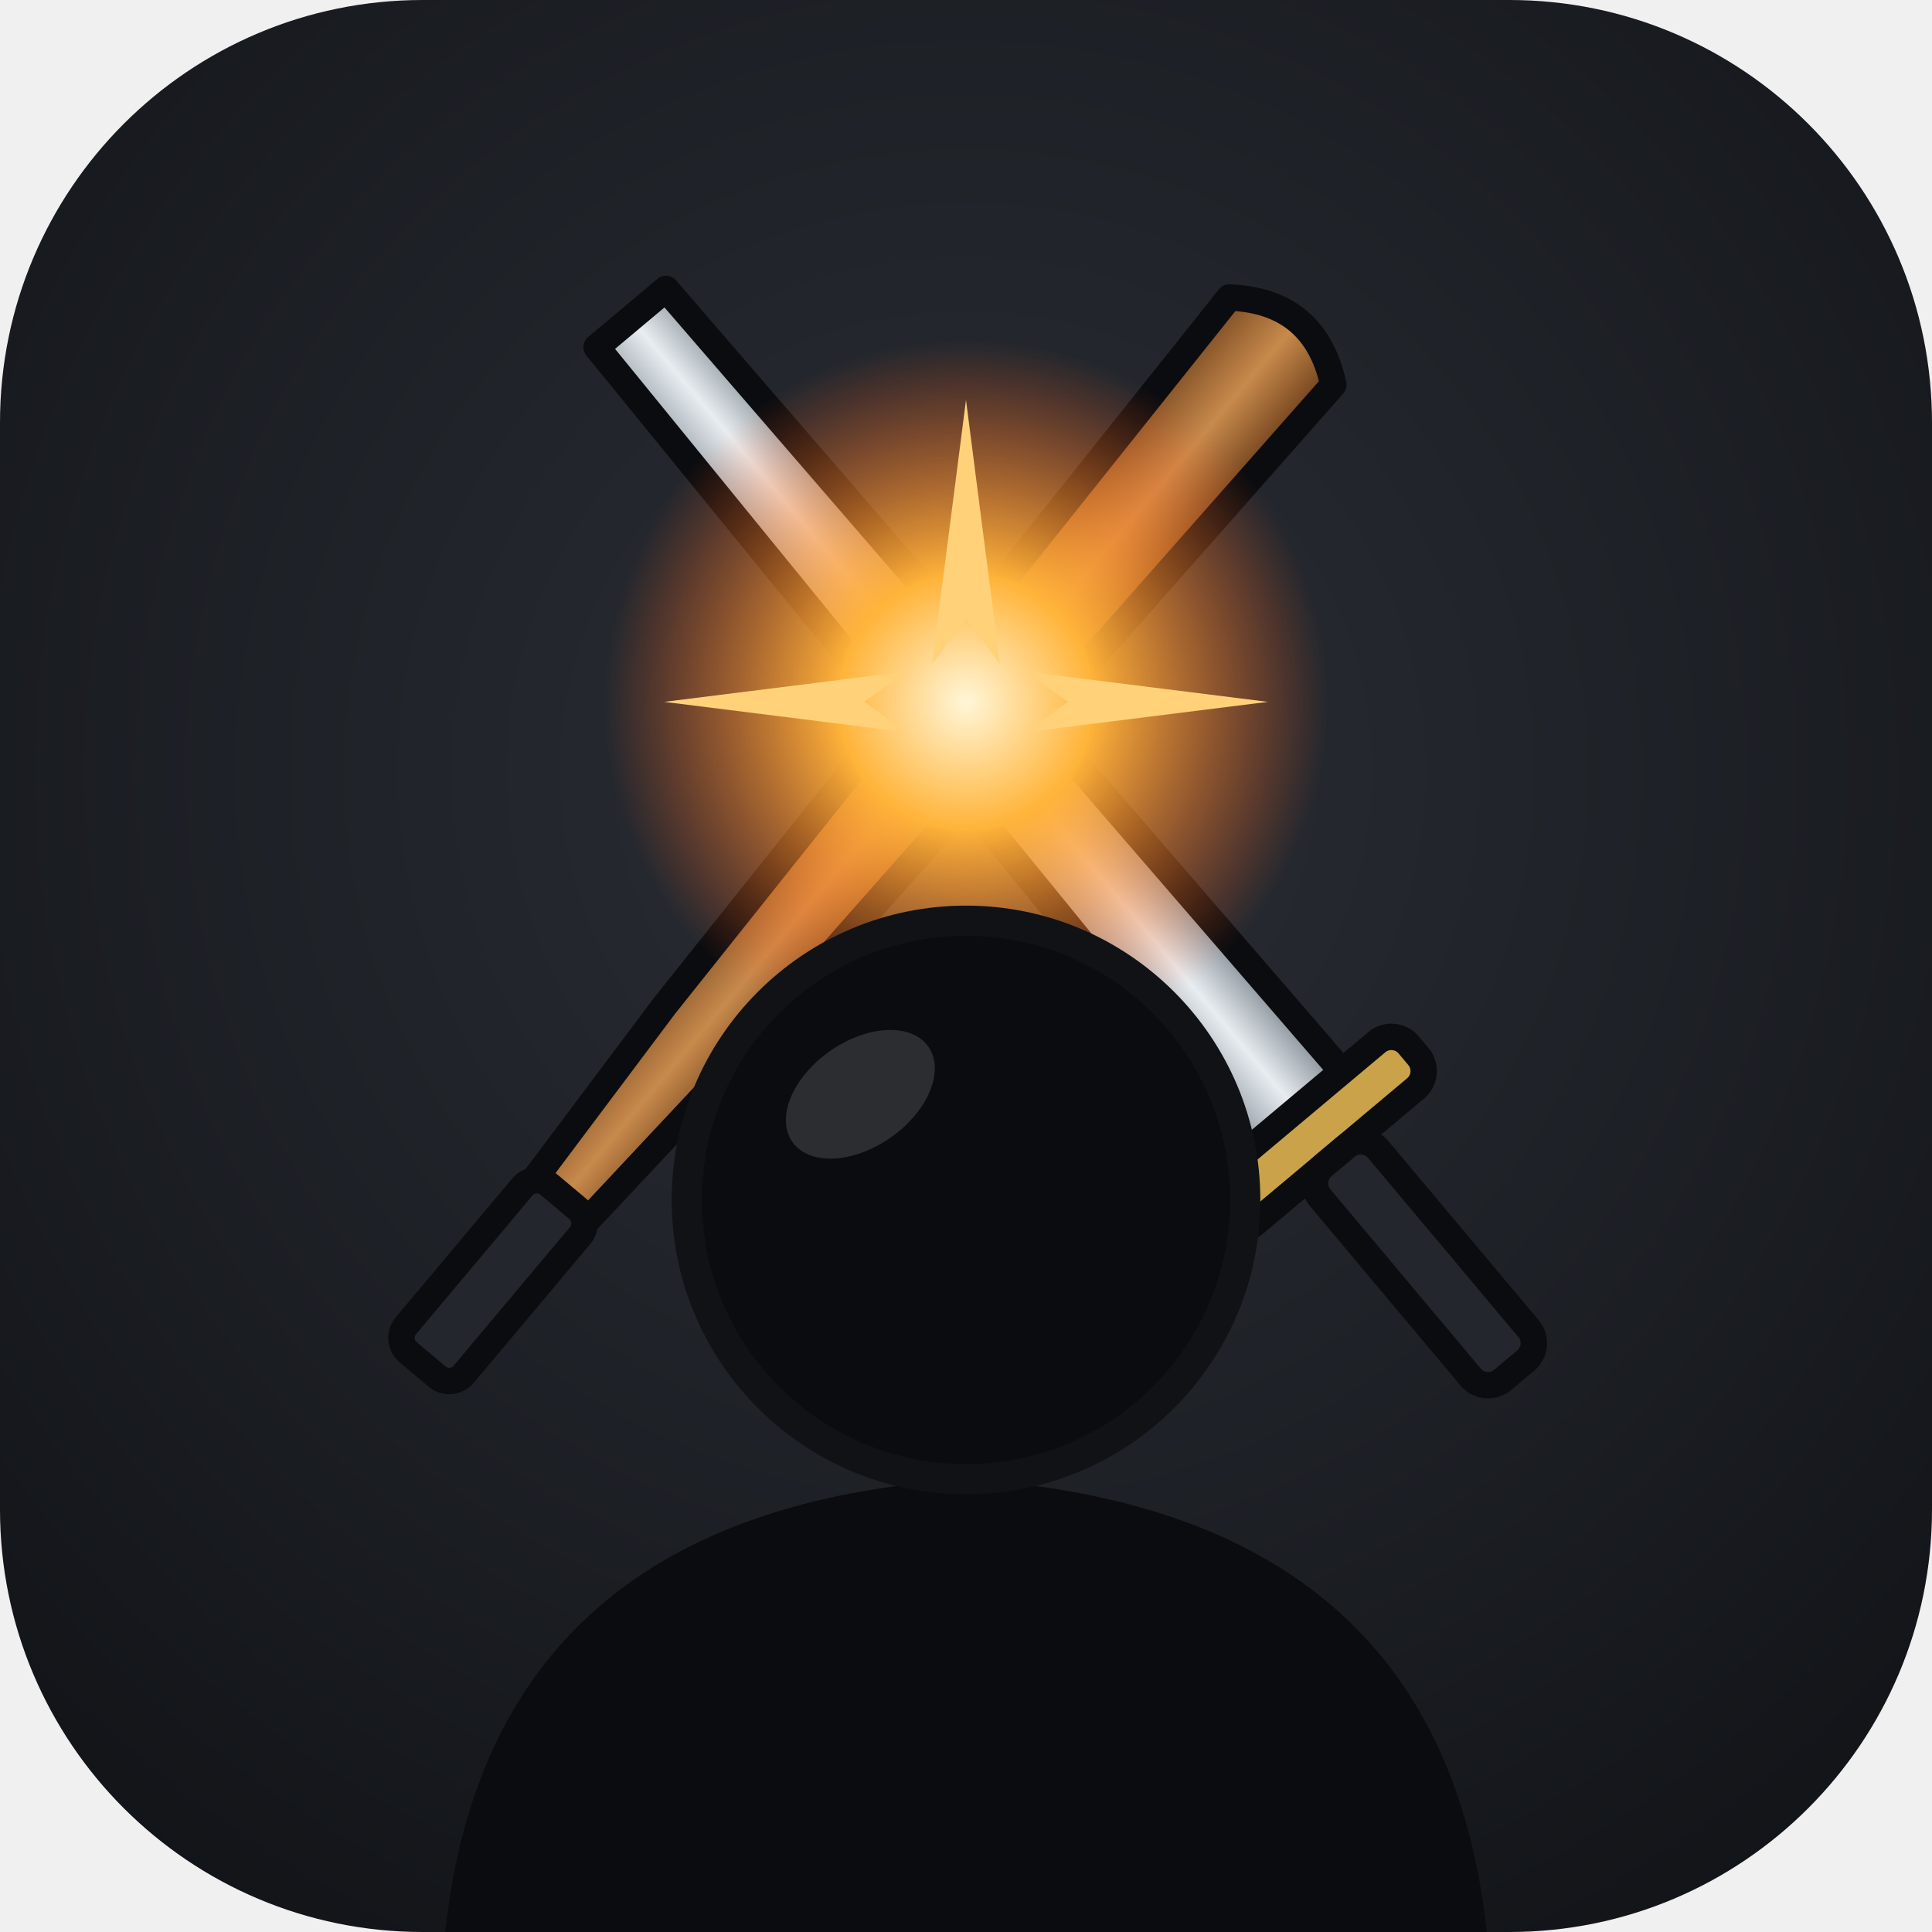
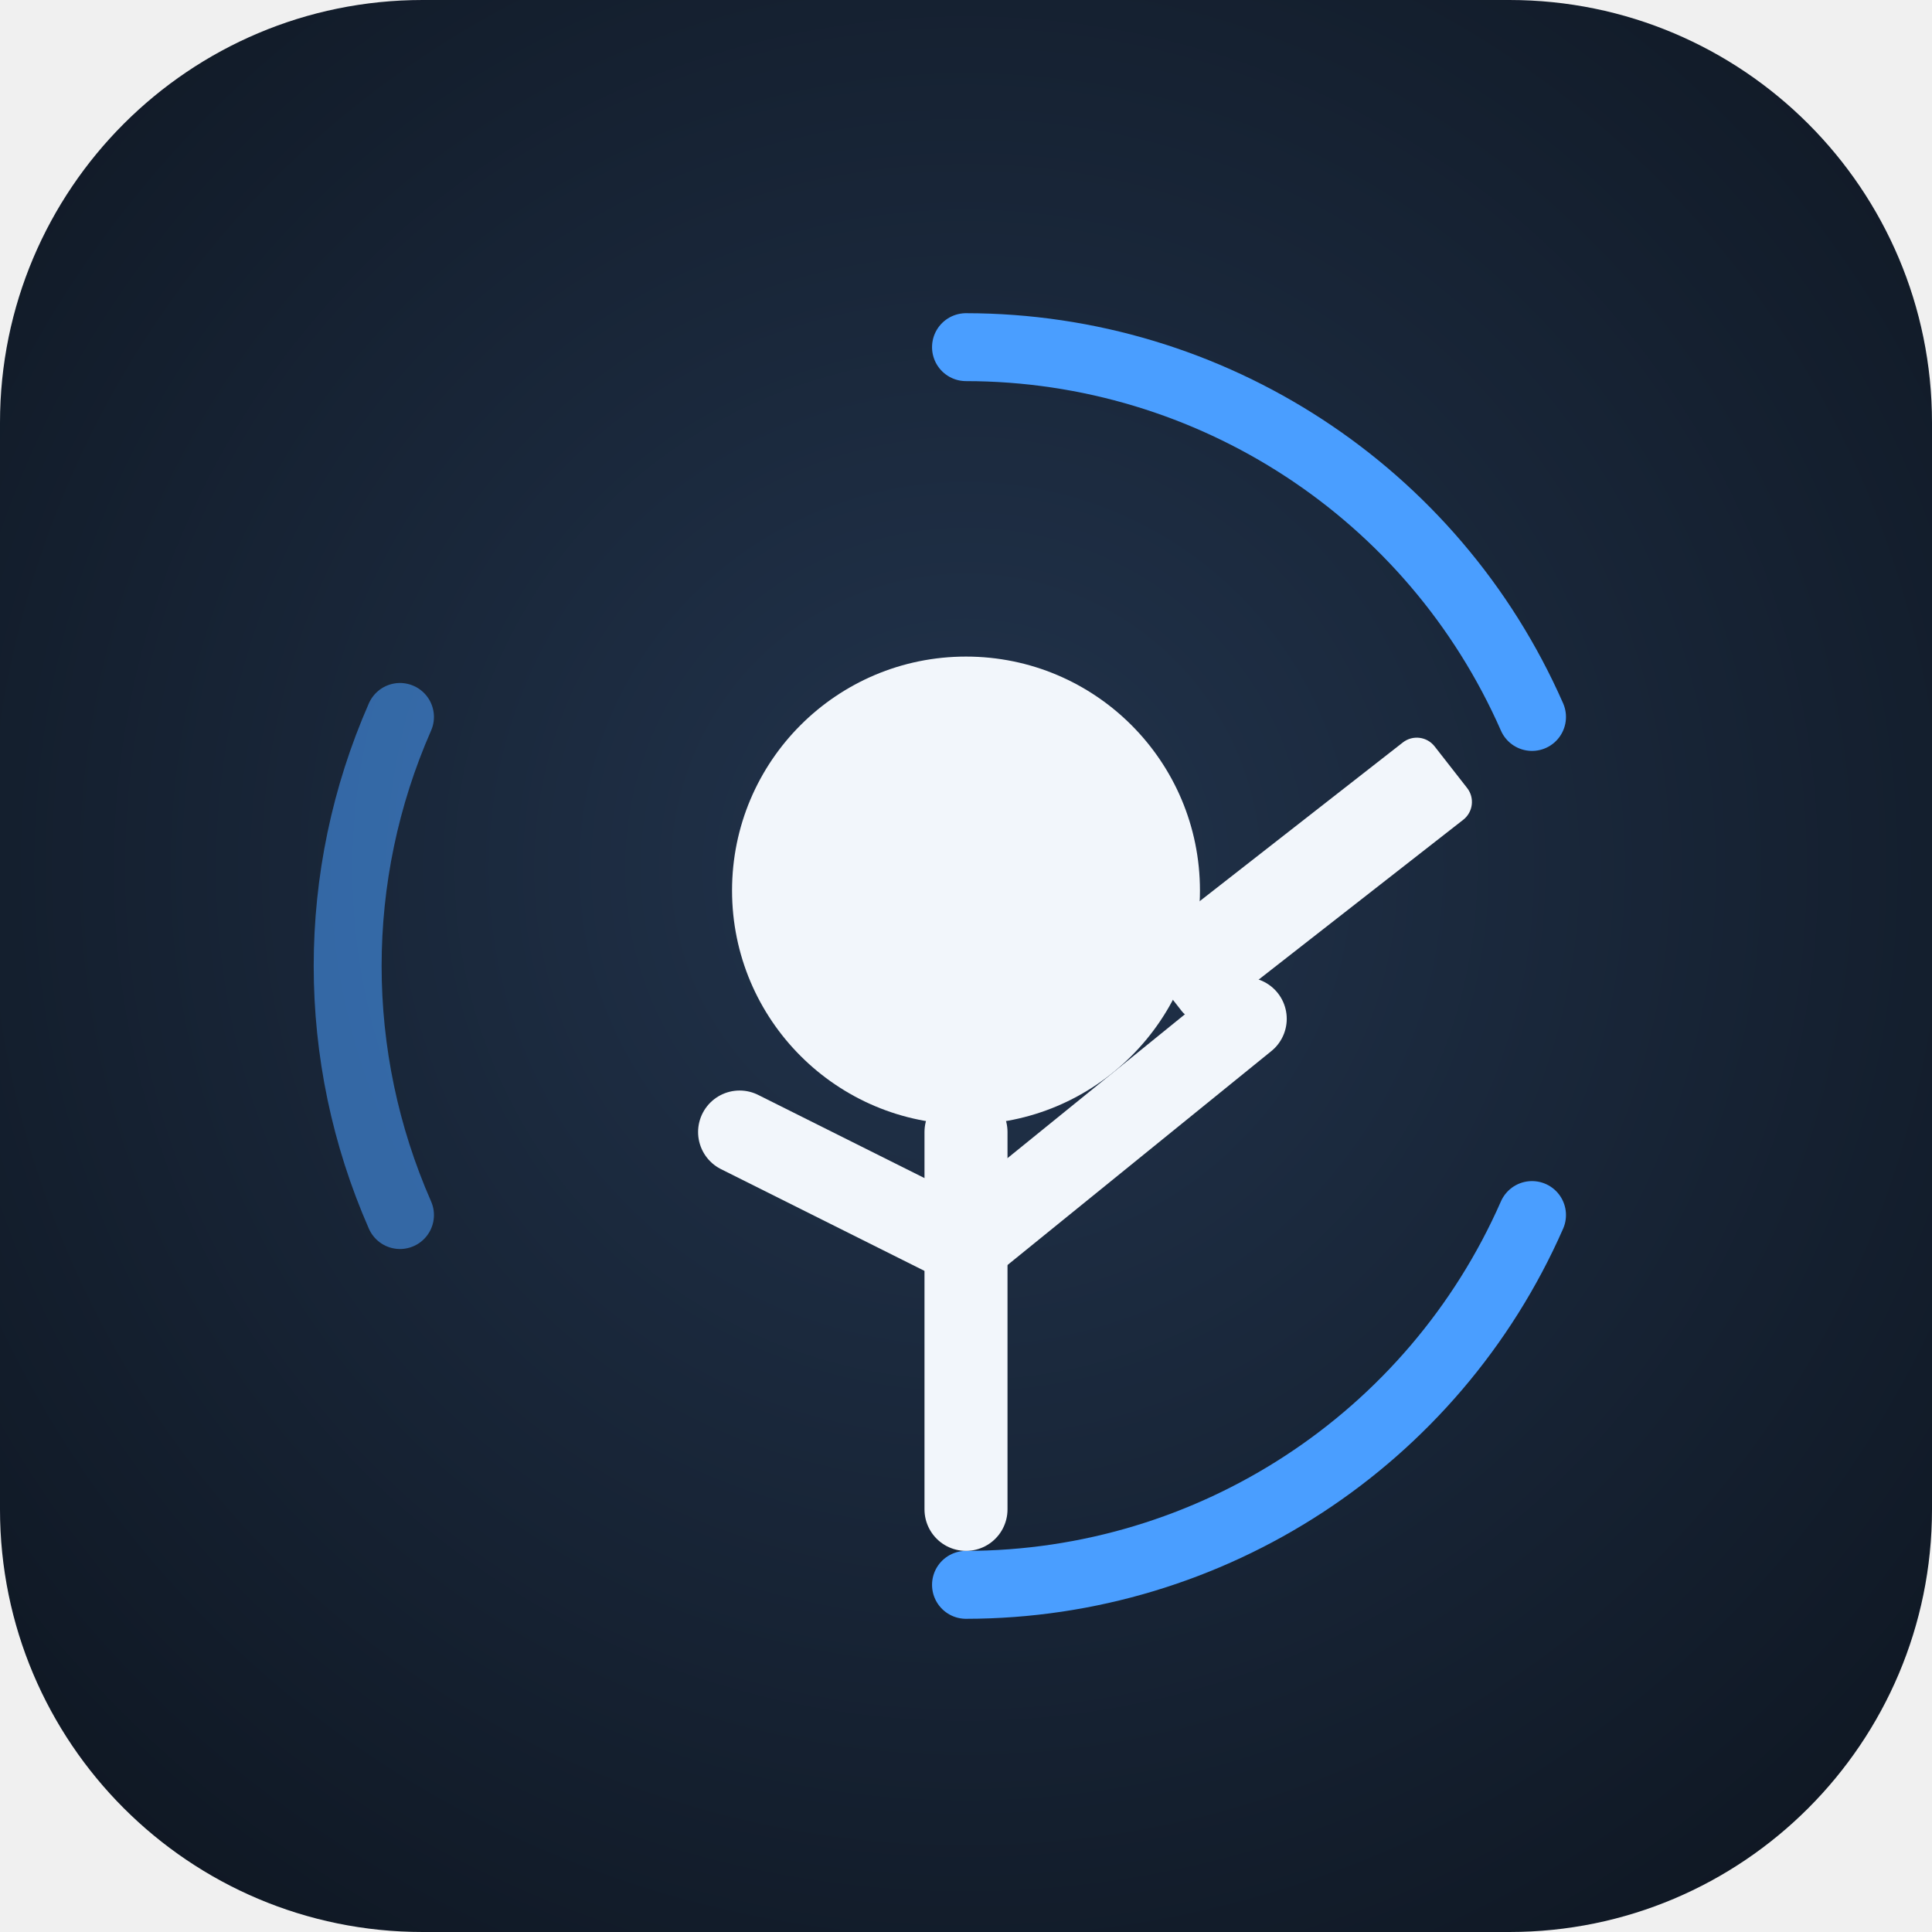
<svg xmlns="http://www.w3.org/2000/svg" viewBox="0 0 512 512">
  <defs>
-     <radialGradient id="bg" cx="50%" cy="40%" r="75%">
-       <stop offset="0" stop-color="#2b2f36" />
-       <stop offset="1" stop-color="#101216" />
+     <radialGradient id="bg" cx="50%" cy="45%" r="70%">
+       <stop offset="0" stop-color="#22344d" />
+       <stop offset="1" stop-color="#0e1621" />
    </radialGradient>
-     <radialGradient id="spark" cx="50%" cy="50%" r="50%">
-       <stop offset="0" stop-color="#fff6d8" />
-       <stop offset=".35" stop-color="#ffb43a" />
-       <stop offset="1" stop-color="#ff5a1f" stop-opacity="0" />
-     </radialGradient>
-     <linearGradient id="steel" x1="0" x2="1">
-       <stop offset="0" stop-color="#8e979f" />
-       <stop offset=".5" stop-color="#e8edf1" />
-       <stop offset="1" stop-color="#7d868e" />
-     </linearGradient>
-     <linearGradient id="wood" x1="0" x2="1">
-       <stop offset="0" stop-color="#7a4a22" />
-       <stop offset=".5" stop-color="#c88a4c" />
-       <stop offset="1" stop-color="#6a3c18" />
-     </linearGradient>
  </defs>
  <rect width="512" height="512" rx="112" fill="url(#bg)" />
-   <g stroke="#0b0c0f" stroke-width="7" stroke-linejoin="round">
-     <g transform="rotate(-40 256 190)">
-       <path d="M244 52 L268 52 L272 330 L240 330 Z" fill="url(#steel)" />
-       <rect x="222" y="326" width="68" height="16" rx="6" fill="#c9a24a" />
-       <rect x="246" y="342" width="20" height="74" rx="6" fill="#23262c" />
-     </g>
-     <g transform="rotate(40 256 190)">
-       <path d="M238 60 Q256 46 274 60 L268 300 L262 410 L250 410 L244 300 Z" fill="url(#wood)" />
-       <rect x="246" y="356" width="20" height="58" rx="5" fill="#23262c" />
-     </g>
+   <g fill="none" stroke="#4a9eff" stroke-width="18" stroke-linecap="round">
+     <path d="M256 92a164 164 0 0 1 150 98" />
+     <path d="M406 322a164 164 0 0 1-150 98" />
+     <path d="M106 322a164 164 0 0 1 0-132" opacity=".55" />
  </g>
-   <circle cx="256" cy="186" r="96" fill="url(#spark)" />
-   <g fill="#ffd27a">
-     <path d="M256 106 L265 176 L256 164 L247 176 Z" />
-     <path d="M176 186 L240 178 L229 186 L240 194 Z" />
-     <path d="M336 186 L272 194 L283 186 L272 178 Z" />
+   <g stroke="#f2f6fb" stroke-width="22" stroke-linecap="round">
+     <line x1="256" y1="300" x2="256" y2="400" />
+     <line x1="256" y1="330" x2="196" y2="300" />
+     <line x1="256" y1="330" x2="330" y2="270" />
  </g>
-   <path d="M118 512 Q130 400 256 392 Q382 400 394 512 Z" fill="#0b0c0f" />
-   <circle cx="256" cy="318" r="74" fill="#0b0c0f" stroke="#101216" stroke-width="8" />
-   <ellipse cx="228" cy="290" rx="22" ry="14" transform="rotate(-35 228 290)" fill="#ffffff" opacity=".14" />
+   <rect x="318" y="238" width="96" height="26" rx="6" transform="rotate(-38 330 270)" fill="#f2f6fb" />
+   <circle cx="256" cy="236" r="62" fill="#f2f6fb" />
</svg>
